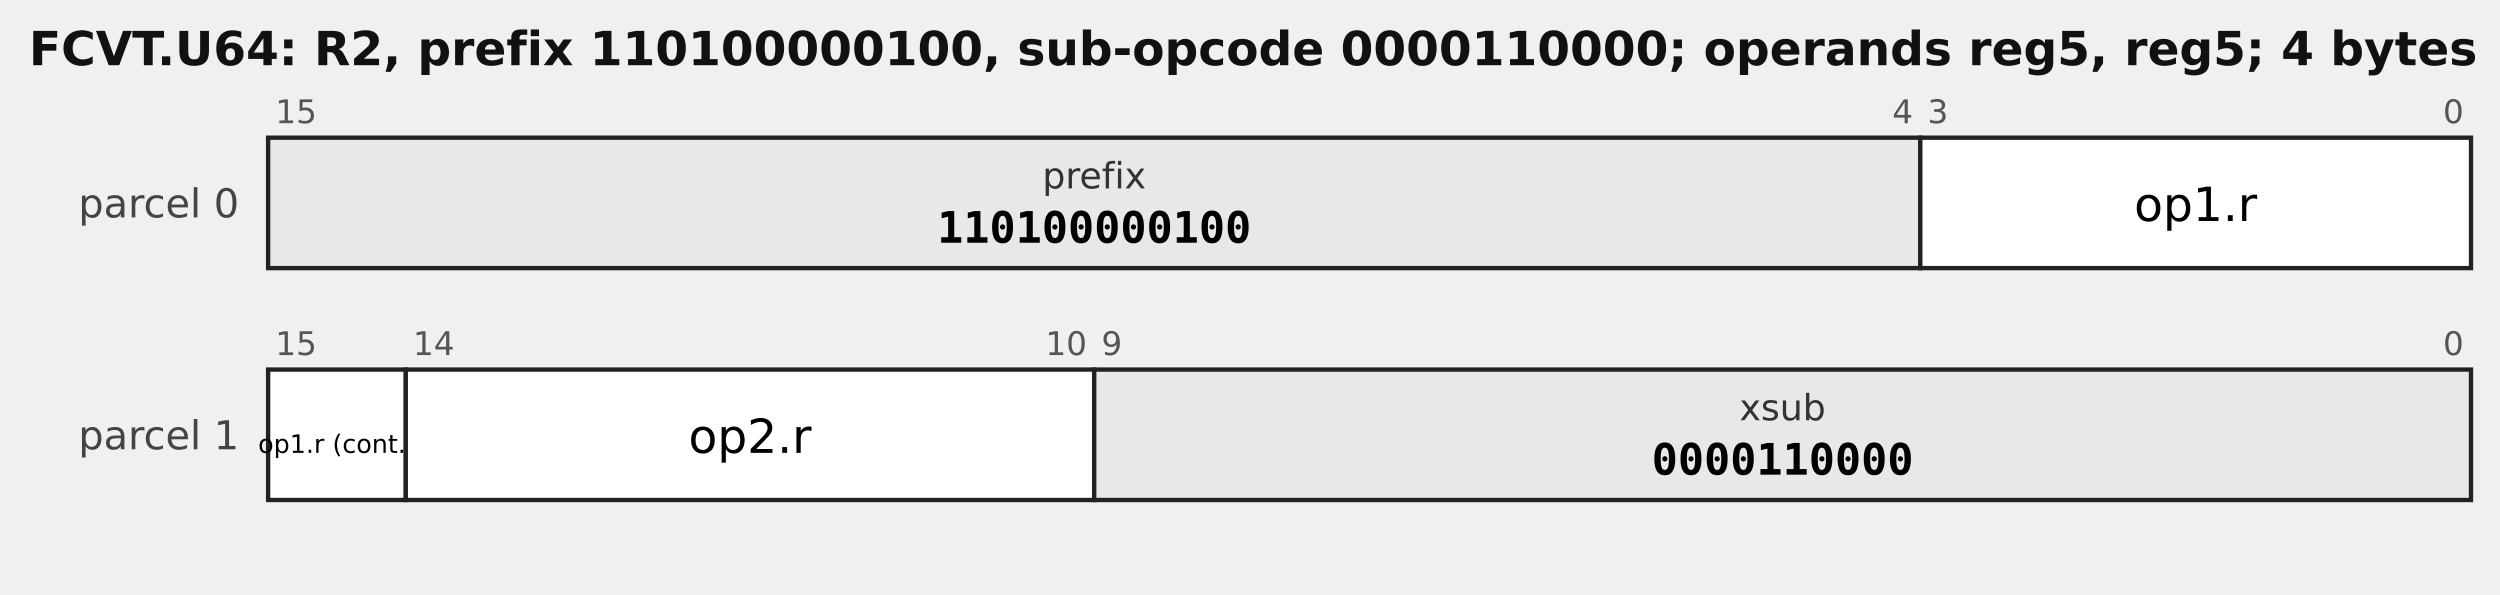
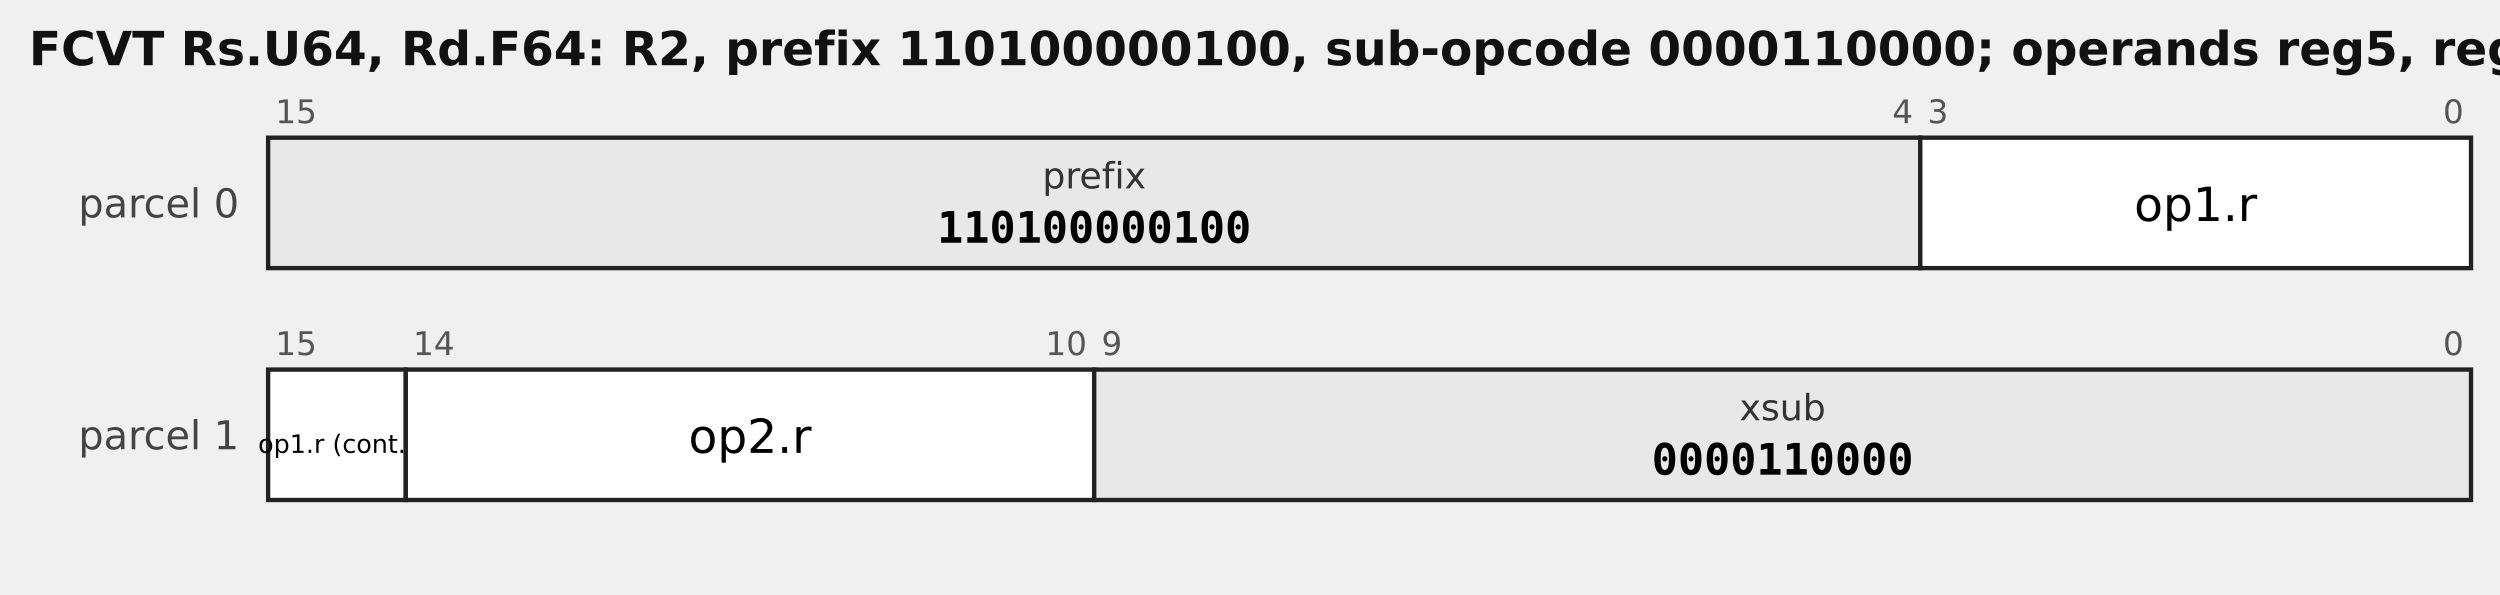
<svg xmlns="http://www.w3.org/2000/svg" width="690" height="164" viewBox="0 0 690 164" font-family="DejaVu Sans, sans-serif">
-   <text x="8" y="18" font-size="13" font-weight="bold" fill="#111">FCVT.U64: R2, prefix 110100000100, sub-opcode 0000110000; operands reg5, reg5; 4 bytes</text>
+   <text x="8" y="18" font-size="13" font-weight="bold" fill="#111">FCVT Rs.U64, Rd.F64: R2, prefix 110100000100, sub-opcode 0000110000; operands reg5, reg5; 4 bytes</text>
  <text x="66" y="60" font-size="11" text-anchor="end" fill="#444">parcel 0</text>
  <rect x="74" y="38" width="456" height="36" fill="#e8e8e8" stroke="#222" stroke-width="1.2" />
  <text x="76" y="34" font-size="9" fill="#555" text-anchor="start">15</text>
  <text x="528" y="34" font-size="9" fill="#555" text-anchor="end">4</text>
  <text x="302.0" y="52" font-size="10.0" text-anchor="middle" font-family="DejaVu Sans, sans-serif" fill="#333">prefix</text>
  <text x="302.0" y="67" font-size="12.0" text-anchor="middle" font-family="DejaVu Sans Mono, monospace" font-weight="bold">110100000100</text>
  <rect x="530" y="38" width="152" height="36" fill="#ffffff" stroke="#222" stroke-width="1.2" />
  <text x="532" y="34" font-size="9" fill="#555" text-anchor="start">3</text>
  <text x="680" y="34" font-size="9" fill="#555" text-anchor="end">0</text>
  <text x="606.0" y="61" font-size="13.0" text-anchor="middle" font-family="DejaVu Sans, sans-serif">op1.r</text>
  <text x="66" y="124" font-size="11" text-anchor="end" fill="#444">parcel 1</text>
  <rect x="74" y="102" width="38" height="36" fill="#ffffff" stroke="#222" stroke-width="1.2" />
  <text x="76" y="98" font-size="9" fill="#555" text-anchor="start">15</text>
  <text x="93.0" y="125" font-size="7.0" text-anchor="middle" font-family="DejaVu Sans, sans-serif">op1.r (cont.)</text>
  <rect x="112" y="102" width="190" height="36" fill="#ffffff" stroke="#222" stroke-width="1.2" />
  <text x="114" y="98" font-size="9" fill="#555" text-anchor="start">14</text>
  <text x="300" y="98" font-size="9" fill="#555" text-anchor="end">10</text>
  <text x="207.0" y="125" font-size="13.0" text-anchor="middle" font-family="DejaVu Sans, sans-serif">op2.r</text>
  <rect x="302" y="102" width="380" height="36" fill="#e8e8e8" stroke="#222" stroke-width="1.2" />
  <text x="304" y="98" font-size="9" fill="#555" text-anchor="start">9</text>
  <text x="680" y="98" font-size="9" fill="#555" text-anchor="end">0</text>
  <text x="492.0" y="116" font-size="10.0" text-anchor="middle" font-family="DejaVu Sans, sans-serif" fill="#333">xsub</text>
  <text x="492.0" y="131" font-size="12.0" text-anchor="middle" font-family="DejaVu Sans Mono, monospace" font-weight="bold">0000110000</text>
</svg>
